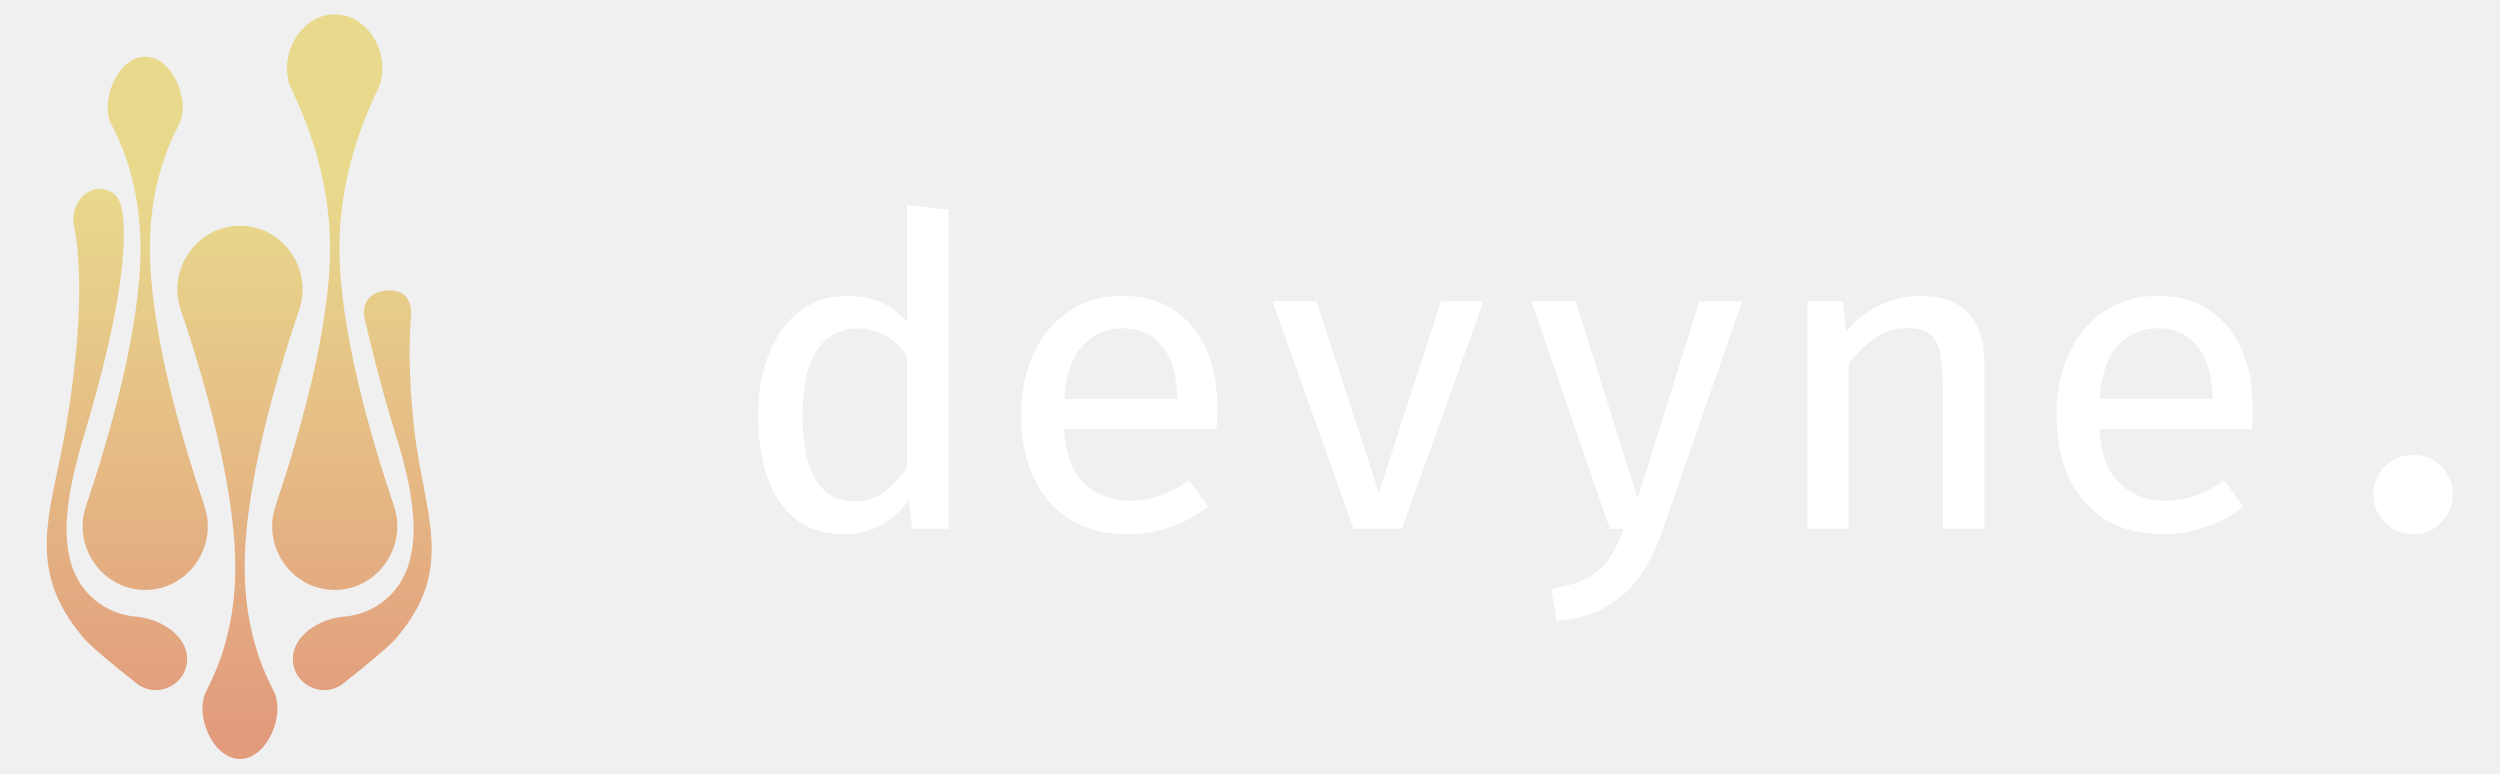
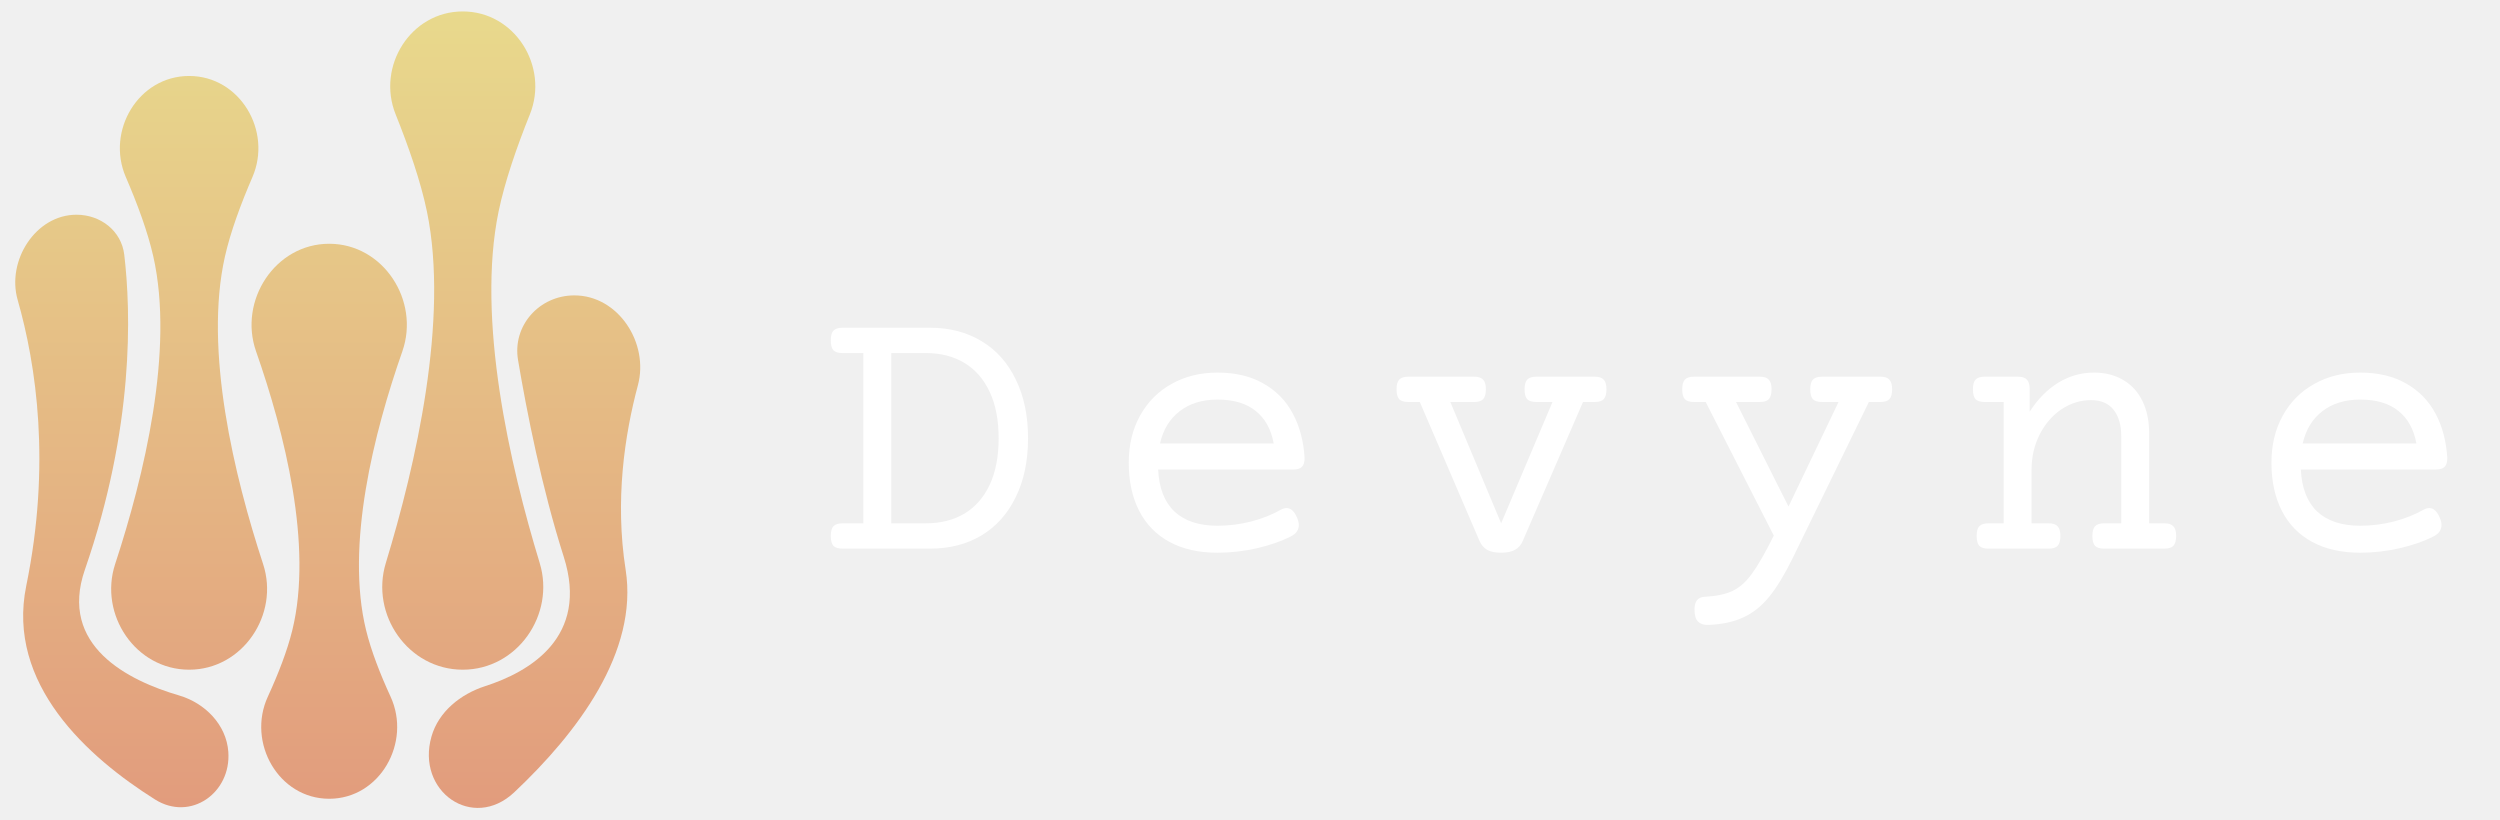
- <svg xmlns="http://www.w3.org/2000/svg" width="695" height="215" viewBox="0 0 695 215" fill="none">
-   <g clip-path="url(#clip0)">
-     <path d="M31.055 34.771C27.561 28.127 32.803 15.75 40.369 15.75C47.935 15.75 53.177 28.127 49.683 34.771C45.28 43.144 41.671 54.451 41.671 69.022C41.671 91.217 50.043 120.545 56.843 140.708C60.629 151.934 52.324 163.998 40.369 163.998C28.414 163.998 20.108 151.934 23.895 140.708C30.695 120.545 39.066 91.217 39.066 69.022C39.066 54.451 35.458 43.144 31.055 34.771Z" fill="url(#paint0_linear)" />
-     <path d="M76.026 191.98C79.52 198.624 74.278 211 66.712 211C59.146 211 53.904 198.624 57.398 191.98C61.801 183.607 65.409 172.3 65.409 157.728C65.409 135.534 57.038 106.205 50.238 86.043C46.452 74.817 54.757 62.752 66.712 62.752C78.667 62.752 86.972 74.817 83.186 86.043C76.386 106.205 68.014 135.534 68.014 157.728C68.014 172.299 71.623 183.606 76.026 191.98Z" fill="url(#paint1_linear)" />
-     <path d="M81.148 25.038C76.893 16.22 83.184 4 93.055 4C102.926 4 109.217 16.22 104.962 25.038C99.478 36.405 94.358 51.665 94.358 69.022C94.358 91.217 102.729 120.545 109.529 140.708C113.316 151.934 105.01 163.998 93.055 163.998C81.1 163.998 72.795 151.934 76.581 140.708C83.381 120.545 91.753 91.217 91.753 69.022C91.753 51.665 86.632 36.405 81.148 25.038Z" fill="url(#paint2_linear)" />
-     <path d="M81.41 183.156C81.41 176.599 88.909 171.996 95.509 171.447C99.493 171.116 103.802 169.719 107.691 166.235C118.919 156.178 115.084 137.036 110.028 120.923C106.372 109.276 103.245 96.644 101.394 88.713C100.435 84.607 102.506 80.989 107.857 80.74C113 80.5 114.532 84.136 114.252 87.835C113.769 94.21 113.524 104.724 115.084 118.733C117.789 143.03 126.969 157.898 110.028 177.522C108.022 179.845 101.683 185.053 95.479 189.958C89.762 194.478 81.41 190.4 81.41 183.156Z" fill="url(#paint3_linear)" />
-     <path d="M52.019 183.157C52.019 176.6 44.52 171.996 37.92 171.448C33.935 171.117 29.625 169.72 25.734 166.236C14.505 156.179 18.505 137.269 23.398 120.926C34.322 84.434 35.056 67.64 34.148 59.714C33.722 56 32.5 53 28.112 52.542C23.723 52.084 19.462 57 20.602 62.907C22.414 72.299 23.282 89.314 18.341 118.736C14.396 142.223 6.454 157.899 23.398 177.522C25.404 179.846 31.744 185.055 37.949 189.959C43.667 194.479 52.019 190.4 52.019 183.157Z" fill="url(#paint4_linear)" />
-     <path d="M252.184 56.94L263.704 58.32V147H253.564L252.604 138.9C248.124 145.3 242.164 148.5 234.724 148.5C229.284 148.5 224.784 147.12 221.224 144.36C217.704 141.56 215.084 137.68 213.364 132.72C211.644 127.76 210.784 122 210.784 115.44C210.784 109.04 211.764 103.36 213.724 98.4C215.724 93.4 218.564 89.46 222.244 86.58C225.964 83.7 230.444 82.26 235.684 82.26C242.484 82.26 247.984 84.66 252.184 89.46V56.94ZM238.684 91.32C233.724 91.32 229.884 93.3 227.164 97.26C224.484 101.22 223.144 107.28 223.144 115.44C223.144 123.56 224.364 129.58 226.804 133.5C229.284 137.42 232.844 139.38 237.484 139.38C240.804 139.38 243.664 138.44 246.064 136.56C248.504 134.64 250.544 132.4 252.184 129.84V98.94C250.544 96.54 248.564 94.68 246.244 93.36C243.964 92 241.444 91.32 238.684 91.32ZM295.877 119.28C296.197 126.24 298.077 131.3 301.517 134.46C304.997 137.62 309.117 139.2 313.877 139.2C317.037 139.2 319.937 138.72 322.577 137.76C325.217 136.8 327.897 135.4 330.617 133.56L335.837 140.82C332.877 143.18 329.457 145.06 325.577 146.46C321.697 147.82 317.677 148.5 313.517 148.5C307.197 148.5 301.817 147.12 297.377 144.36C292.977 141.56 289.617 137.68 287.297 132.72C285.017 127.76 283.877 122 283.877 115.44C283.877 109.08 285.017 103.4 287.297 98.4C289.617 93.4 292.877 89.46 297.077 86.58C301.277 83.7 306.277 82.26 312.077 82.26C320.237 82.26 326.657 85.06 331.337 90.66C336.057 96.22 338.417 103.84 338.417 113.52C338.417 114.6 338.397 115.64 338.357 116.64C338.317 117.64 338.257 118.52 338.177 119.28H295.877ZM312.197 91.26C307.677 91.26 303.937 92.86 300.977 96.06C298.017 99.26 296.317 104.2 295.877 110.88H327.317C327.197 104.48 325.797 99.62 323.117 96.3C320.477 92.94 316.837 91.26 312.197 91.26ZM412.41 83.76L389.73 147H376.29L353.73 83.76H365.97L383.31 136.98L400.59 83.76H412.41ZM484.303 83.76L462.223 147.36C460.703 151.84 458.743 155.88 456.343 159.48C453.943 163.12 450.843 166.08 447.043 168.36C443.283 170.64 438.543 172.06 432.823 172.62L431.203 163.68C435.523 163 438.943 161.96 441.463 160.56C444.023 159.16 446.023 157.34 447.463 155.1C448.943 152.86 450.263 150.16 451.423 147H447.523L425.743 83.76H438.043L455.263 138.6L472.423 83.76H484.303ZM502.437 147V83.76H512.337L513.177 92.28C515.777 89.04 518.937 86.56 522.657 84.84C526.417 83.12 530.157 82.26 533.877 82.26C539.957 82.26 544.437 83.92 547.317 87.24C550.197 90.52 551.637 95.1 551.637 100.98V147H540.117V108.06C540.117 104.06 539.877 100.82 539.397 98.34C538.957 95.86 538.017 94.06 536.577 92.94C535.137 91.78 532.957 91.2 530.037 91.2C526.597 91.2 523.477 92.26 520.677 94.38C517.877 96.5 515.637 98.78 513.957 101.22V147H502.437ZM583.69 119.28C584.01 126.24 585.89 131.3 589.33 134.46C592.81 137.62 596.93 139.2 601.69 139.2C604.85 139.2 607.75 138.72 610.39 137.76C613.03 136.8 615.71 135.4 618.43 133.56L623.65 140.82C620.69 143.18 617.27 145.06 613.39 146.46C609.51 147.82 605.49 148.5 601.33 148.5C595.01 148.5 589.63 147.12 585.19 144.36C580.79 141.56 577.43 137.68 575.11 132.72C572.83 127.76 571.69 122 571.69 115.44C571.69 109.08 572.83 103.4 575.11 98.4C577.43 93.4 580.69 89.46 584.89 86.58C589.09 83.7 594.09 82.26 599.89 82.26C608.05 82.26 614.47 85.06 619.15 90.66C623.87 96.22 626.23 103.84 626.23 113.52C626.23 114.6 626.21 115.64 626.17 116.64C626.13 117.64 626.07 118.52 625.99 119.28H583.69ZM600.01 91.26C595.49 91.26 591.75 92.86 588.79 96.06C585.83 99.26 584.13 104.2 583.69 110.88H615.13C615.01 104.48 613.61 99.62 610.93 96.3C608.29 92.94 604.65 91.26 600.01 91.26ZM659.843 137.4C659.843 134.36 660.883 131.78 662.963 129.66C665.083 127.54 667.683 126.48 670.763 126.48C673.923 126.48 676.563 127.54 678.683 129.66C680.803 131.78 681.863 134.36 681.863 137.4C681.863 140.48 680.803 143.1 678.683 145.26C676.563 147.42 673.923 148.5 670.763 148.5C667.683 148.5 665.083 147.42 662.963 145.26C660.883 143.1 659.843 140.48 659.843 137.4Z" fill="white" />
-   </g>
+ <svg xmlns="http://www.w3.org/2000/svg" width="656" height="215" viewBox="0 0 656 215" fill="none">
+   <path d="M67.186 92.183C62.535 78.896 72.185 63.963 86.382 63.963C100.58 63.963 110.23 78.896 105.579 92.183C98.072 113.63 90.618 143.127 96.053 165.335C97.397 170.825 99.789 176.936 102.493 182.821C108.009 194.827 99.7 209.596 86.382 209.596C73.065 209.596 64.755 194.827 70.272 182.821C72.975 176.936 75.368 170.825 76.711 165.335C82.147 143.127 74.693 113.63 67.186 92.183Z" fill="url(#paint0_linear)" />
+   <path d="M141.619 147.737C145.751 161.292 135.723 175.728 121.428 175.728C107.133 175.728 97.105 161.292 101.237 147.737C109.066 122.054 117.877 83.814 112.026 55.496C110.394 47.6 107.202 38.439 103.812 30.001C98.761 17.425 107.765 3 121.428 3C135.091 3 144.095 17.425 139.043 30.001C135.654 38.439 132.462 47.6 130.83 55.496C124.979 83.814 133.79 122.054 141.619 147.737Z" fill="url(#paint1_linear)" />
+   <path d="M134.952 207.888C124.039 218.175 109.116 207.614 113.223 193.256C115.08 186.764 120.813 182.137 127.291 180.049C138.9 176.308 154.664 167.229 147.925 146.093C142.172 128.045 138.24 108.156 135.932 94.465C134.415 85.466 141.501 77.51 150.713 77.51C162.268 77.51 170.346 90.035 167.385 101.099C163.898 114.126 161.314 131.322 164.166 149.48C167.551 171.038 151.581 192.213 134.952 207.888Z" fill="url(#paint2_linear)" />
+   <path d="M40.702 209.796C49.956 215.612 60.693 208.101 59.912 197.272C59.4 190.181 53.83 184.482 46.947 182.469C33.741 178.607 15.326 169.504 22.275 149.48C35.261 112.059 34.388 81.906 32.604 66.828C31.867 60.599 26.405 56.342 20.074 56.342C9.32 56.342 1.703 68.432 4.631 78.682C9.521 95.801 13.413 121.863 6.889 153.713C1.6 179.535 23.114 198.741 40.702 209.796Z" fill="url(#paint3_linear)" />
+   <path d="M69.039 148.008C73.381 161.244 63.678 175.728 49.628 175.728C35.578 175.728 25.874 161.244 30.216 148.008C37.794 124.907 45.79 91.916 40.225 67.283C38.759 60.794 36.022 53.422 33.013 46.461C27.775 34.339 36.316 19.934 49.628 19.934C62.939 19.934 71.481 34.339 66.242 46.461C63.234 53.422 60.496 60.794 59.03 67.283C53.465 91.916 61.461 124.907 69.039 148.008Z" fill="url(#paint4_linear)" />
+   <path d="M244.074 86C249.185 86 253.677 87.172 257.551 89.516C261.424 91.827 264.419 95.18 266.535 99.574C268.684 103.936 269.758 109.079 269.758 115.004C269.758 120.928 268.684 126.072 266.535 130.434C264.419 134.796 261.424 138.148 257.551 140.492C253.677 142.803 249.185 143.959 244.074 143.959H221.076C219.969 143.959 219.172 143.715 218.684 143.227C218.228 142.706 218 141.843 218 140.639C218 139.434 218.228 138.588 218.684 138.1C219.172 137.579 219.969 137.318 221.076 137.318H226.545V92.641H221.076C219.969 92.641 219.172 92.397 218.684 91.908C218.228 91.387 218 90.525 218 89.32C218 88.116 218.228 87.269 218.684 86.781C219.172 86.26 219.969 86 221.076 86H244.074ZM233.869 137.318H242.951C246.825 137.318 250.194 136.472 253.059 134.779C255.923 133.054 258.137 130.531 259.699 127.211C261.262 123.858 262.043 119.789 262.043 115.004C262.043 110.219 261.262 106.166 259.699 102.846C258.137 99.493 255.923 96.954 253.059 95.228C250.194 93.503 246.825 92.641 242.951 92.641H233.869V137.318Z" fill="white" />
+   <path d="M319.475 97.768C324.195 97.768 328.215 98.728 331.535 100.648C334.888 102.536 337.46 105.173 339.25 108.559C341.04 111.911 342.066 115.785 342.326 120.18C342.326 121.286 342.082 122.068 341.594 122.523C341.138 122.979 340.357 123.207 339.25 123.207H303.898C304.126 128.057 305.559 131.736 308.195 134.242C310.865 136.716 314.624 137.953 319.475 137.953C322.469 137.953 325.432 137.579 328.361 136.83C331.291 136.049 333.863 135.023 336.076 133.754C336.63 133.461 337.134 133.314 337.59 133.314C338.729 133.314 339.657 134.177 340.373 135.902C340.666 136.586 340.812 137.204 340.812 137.758C340.812 139.06 340.096 140.069 338.664 140.785C336.158 142.055 333.195 143.08 329.777 143.861C326.359 144.643 322.925 145.033 319.475 145.033C314.559 145.033 310.36 144.089 306.877 142.201C303.394 140.313 300.741 137.595 298.918 134.047C297.095 130.499 296.184 126.283 296.184 121.4C296.184 116.745 297.176 112.628 299.162 109.047C301.148 105.466 303.898 102.699 307.414 100.746C310.93 98.76 314.95 97.768 319.475 97.768ZM319.475 104.848C315.471 104.848 312.15 105.873 309.514 107.924C306.91 109.942 305.201 112.758 304.387 116.371H334.221C333.537 112.628 331.958 109.779 329.484 107.826C327.043 105.84 323.706 104.848 319.475 104.848Z" fill="white" />
+   <path d="M418.459 98.842C419.566 98.842 420.347 99.102 420.803 99.623C421.291 100.111 421.535 100.958 421.535 102.162C421.535 103.367 421.291 104.229 420.803 104.75C420.347 105.238 419.566 105.482 418.459 105.482H415.383L399.611 141.859C399.156 142.966 398.472 143.764 397.561 144.252C396.682 144.773 395.445 145.033 393.85 145.033C392.287 145.033 391.066 144.773 390.188 144.252C389.341 143.764 388.674 142.966 388.186 141.859L372.561 105.482H369.533C368.426 105.482 367.629 105.238 367.141 104.75C366.685 104.229 366.457 103.367 366.457 102.162C366.457 100.958 366.685 100.111 367.141 99.623C367.629 99.102 368.426 98.842 369.533 98.842H386.818C387.925 98.842 388.706 99.102 389.162 99.623C389.65 100.111 389.895 100.958 389.895 102.162C389.895 103.367 389.65 104.229 389.162 104.75C388.706 105.238 387.925 105.482 386.818 105.482H380.568L393.898 137.318L407.375 105.482H403.127C402.02 105.482 401.223 105.238 400.734 104.75C400.279 104.229 400.051 103.367 400.051 102.162C400.051 100.958 400.279 100.111 400.734 99.623C401.223 99.102 402.02 98.842 403.127 98.842H418.459Z" fill="white" />
+   <path d="M493.42 98.842C494.527 98.842 495.308 99.102 495.764 99.623C496.252 100.111 496.496 100.958 496.496 102.162C496.496 103.367 496.252 104.229 495.764 104.75C495.308 105.238 494.527 105.482 493.42 105.482H490.393L470.422 146.4C468.306 150.73 466.239 154.132 464.221 156.605C462.202 159.079 459.924 160.886 457.385 162.025C454.878 163.197 451.818 163.848 448.205 163.979C447.066 164.011 446.187 163.718 445.568 163.1C444.95 162.514 444.641 161.456 444.641 159.926C444.641 157.81 445.503 156.703 447.229 156.605C450.354 156.443 452.827 155.922 454.65 155.043C456.506 154.164 458.199 152.65 459.729 150.502C461.291 148.386 463.195 145.066 465.441 140.541L447.57 105.482H444.494C443.387 105.482 442.59 105.238 442.102 104.75C441.646 104.229 441.418 103.367 441.418 102.162C441.418 100.958 441.646 100.111 442.102 99.623C442.59 99.102 443.387 98.842 444.494 98.842H461.779C462.886 98.842 463.667 99.102 464.123 99.623C464.611 100.111 464.855 100.958 464.855 102.162C464.855 103.367 464.611 104.229 464.123 104.75C463.667 105.238 462.886 105.482 461.779 105.482H455.529L469.299 132.924L482.434 105.482H478.088C476.981 105.482 476.184 105.238 475.695 104.75C475.24 104.229 475.012 103.367 475.012 102.162C475.012 100.958 475.24 100.111 475.695 99.623C476.184 99.102 476.981 98.842 478.088 98.842H493.42Z" fill="white" />
+   <path d="M549.436 97.768C552.398 97.768 554.969 98.419 557.15 99.721C559.331 100.99 561.008 102.829 562.18 105.238C563.352 107.647 563.938 110.463 563.938 113.686V137.318H567.941C569.048 137.318 569.829 137.579 570.285 138.1C570.773 138.588 571.018 139.434 571.018 140.639C571.018 141.843 570.773 142.706 570.285 143.227C569.829 143.715 569.048 143.959 567.941 143.959H552.121C551.014 143.959 550.217 143.715 549.729 143.227C549.273 142.706 549.045 141.843 549.045 140.639C549.045 139.434 549.273 138.588 549.729 138.1C550.217 137.579 551.014 137.318 552.121 137.318H556.613V114.418C556.613 111.521 555.946 109.226 554.611 107.533C553.277 105.84 551.307 104.994 548.703 104.994C545.936 104.994 543.348 105.792 540.939 107.387C538.563 108.982 536.659 111.179 535.227 113.979C533.794 116.778 533.078 119.903 533.078 123.354V137.318H537.57C538.677 137.318 539.458 137.579 539.914 138.1C540.402 138.588 540.646 139.434 540.646 140.639C540.646 141.843 540.402 142.706 539.914 143.227C539.458 143.715 538.677 143.959 537.57 143.959H521.75C520.643 143.959 519.846 143.715 519.357 143.227C518.902 142.706 518.674 141.843 518.674 140.639C518.674 139.434 518.902 138.588 519.357 138.1C519.846 137.579 520.643 137.318 521.75 137.318H525.754V105.482H520.773C519.667 105.482 518.869 105.238 518.381 104.75C517.925 104.229 517.697 103.367 517.697 102.162C517.697 100.958 517.925 100.111 518.381 99.623C518.869 99.102 519.667 98.842 520.773 98.842H529.514C530.62 98.842 531.402 99.102 531.857 99.623C532.346 100.111 532.59 100.958 532.59 102.162V108.021C534.738 104.701 537.245 102.162 540.109 100.404C543.007 98.647 546.115 97.768 549.436 97.768Z" fill="white" />
+   <path d="M619.318 97.768C624.038 97.768 628.059 98.728 631.379 100.648C634.732 102.536 637.303 105.173 639.094 108.559C640.884 111.911 641.91 115.785 642.17 120.18C642.17 121.286 641.926 122.068 641.438 122.523C640.982 122.979 640.201 123.207 639.094 123.207H603.742C603.97 128.057 605.402 131.736 608.039 134.242C610.708 136.716 614.468 137.953 619.318 137.953C622.313 137.953 625.275 137.579 628.205 136.83C631.135 136.049 633.706 135.023 635.92 133.754C636.473 133.461 636.978 133.314 637.434 133.314C638.573 133.314 639.501 134.177 640.217 135.902C640.51 136.586 640.656 137.204 640.656 137.758C640.656 139.06 639.94 140.069 638.508 140.785C636.001 142.055 633.039 143.08 629.621 143.861C626.203 144.643 622.769 145.033 619.318 145.033C614.403 145.033 610.204 144.089 606.721 142.201C603.238 140.313 600.585 137.595 598.762 134.047C596.939 130.499 596.027 126.283 596.027 121.4C596.027 116.745 597.02 112.628 599.006 109.047C600.992 105.466 603.742 102.699 607.258 100.746C610.773 98.76 614.794 97.768 619.318 97.768ZM619.318 104.848C615.314 104.848 611.994 105.873 609.357 107.924C606.753 109.942 605.044 112.758 604.23 116.371H634.064C633.381 112.628 631.802 109.779 629.328 107.826C626.887 105.84 623.55 104.848 619.318 104.848Z" fill="white" />
  <defs>
-     <linearGradient id="paint0_linear" x1="32.509" y1="52.542" x2="32.509" y2="200.82" gradientUnits="userSpaceOnUse">
+     <linearGradient id="paint0_linear" x1="33.902" y1="3" x2="33.902" y2="211.169" gradientUnits="userSpaceOnUse">
      <stop stop-color="#E8D98C" />
      <stop offset="1" stop-color="#E29C7D" />
    </linearGradient>
-     <linearGradient id="paint1_linear" x1="32.509" y1="52.542" x2="32.509" y2="200.82" gradientUnits="userSpaceOnUse">
+     <linearGradient id="paint1_linear" x1="33.902" y1="3" x2="33.902" y2="211.169" gradientUnits="userSpaceOnUse">
      <stop stop-color="#E8D98C" />
      <stop offset="1" stop-color="#E29C7D" />
    </linearGradient>
-     <linearGradient id="paint2_linear" x1="32.509" y1="52.542" x2="32.509" y2="200.82" gradientUnits="userSpaceOnUse">
+     <linearGradient id="paint2_linear" x1="33.902" y1="3" x2="33.902" y2="211.169" gradientUnits="userSpaceOnUse">
      <stop stop-color="#E8D98C" />
      <stop offset="1" stop-color="#E29C7D" />
    </linearGradient>
-     <linearGradient id="paint3_linear" x1="32.509" y1="52.542" x2="32.509" y2="200.82" gradientUnits="userSpaceOnUse">
+     <linearGradient id="paint3_linear" x1="33.902" y1="3" x2="33.902" y2="211.169" gradientUnits="userSpaceOnUse">
      <stop stop-color="#E8D98C" />
      <stop offset="1" stop-color="#E29C7D" />
    </linearGradient>
-     <linearGradient id="paint4_linear" x1="32.509" y1="52.542" x2="32.509" y2="200.82" gradientUnits="userSpaceOnUse">
+     <linearGradient id="paint4_linear" x1="33.902" y1="3" x2="33.902" y2="211.169" gradientUnits="userSpaceOnUse">
      <stop stop-color="#E8D98C" />
      <stop offset="1" stop-color="#E29C7D" />
    </linearGradient>
-     <clipPath id="clip0">
-       <rect width="695" height="215" fill="white" />
-     </clipPath>
  </defs>
</svg>
